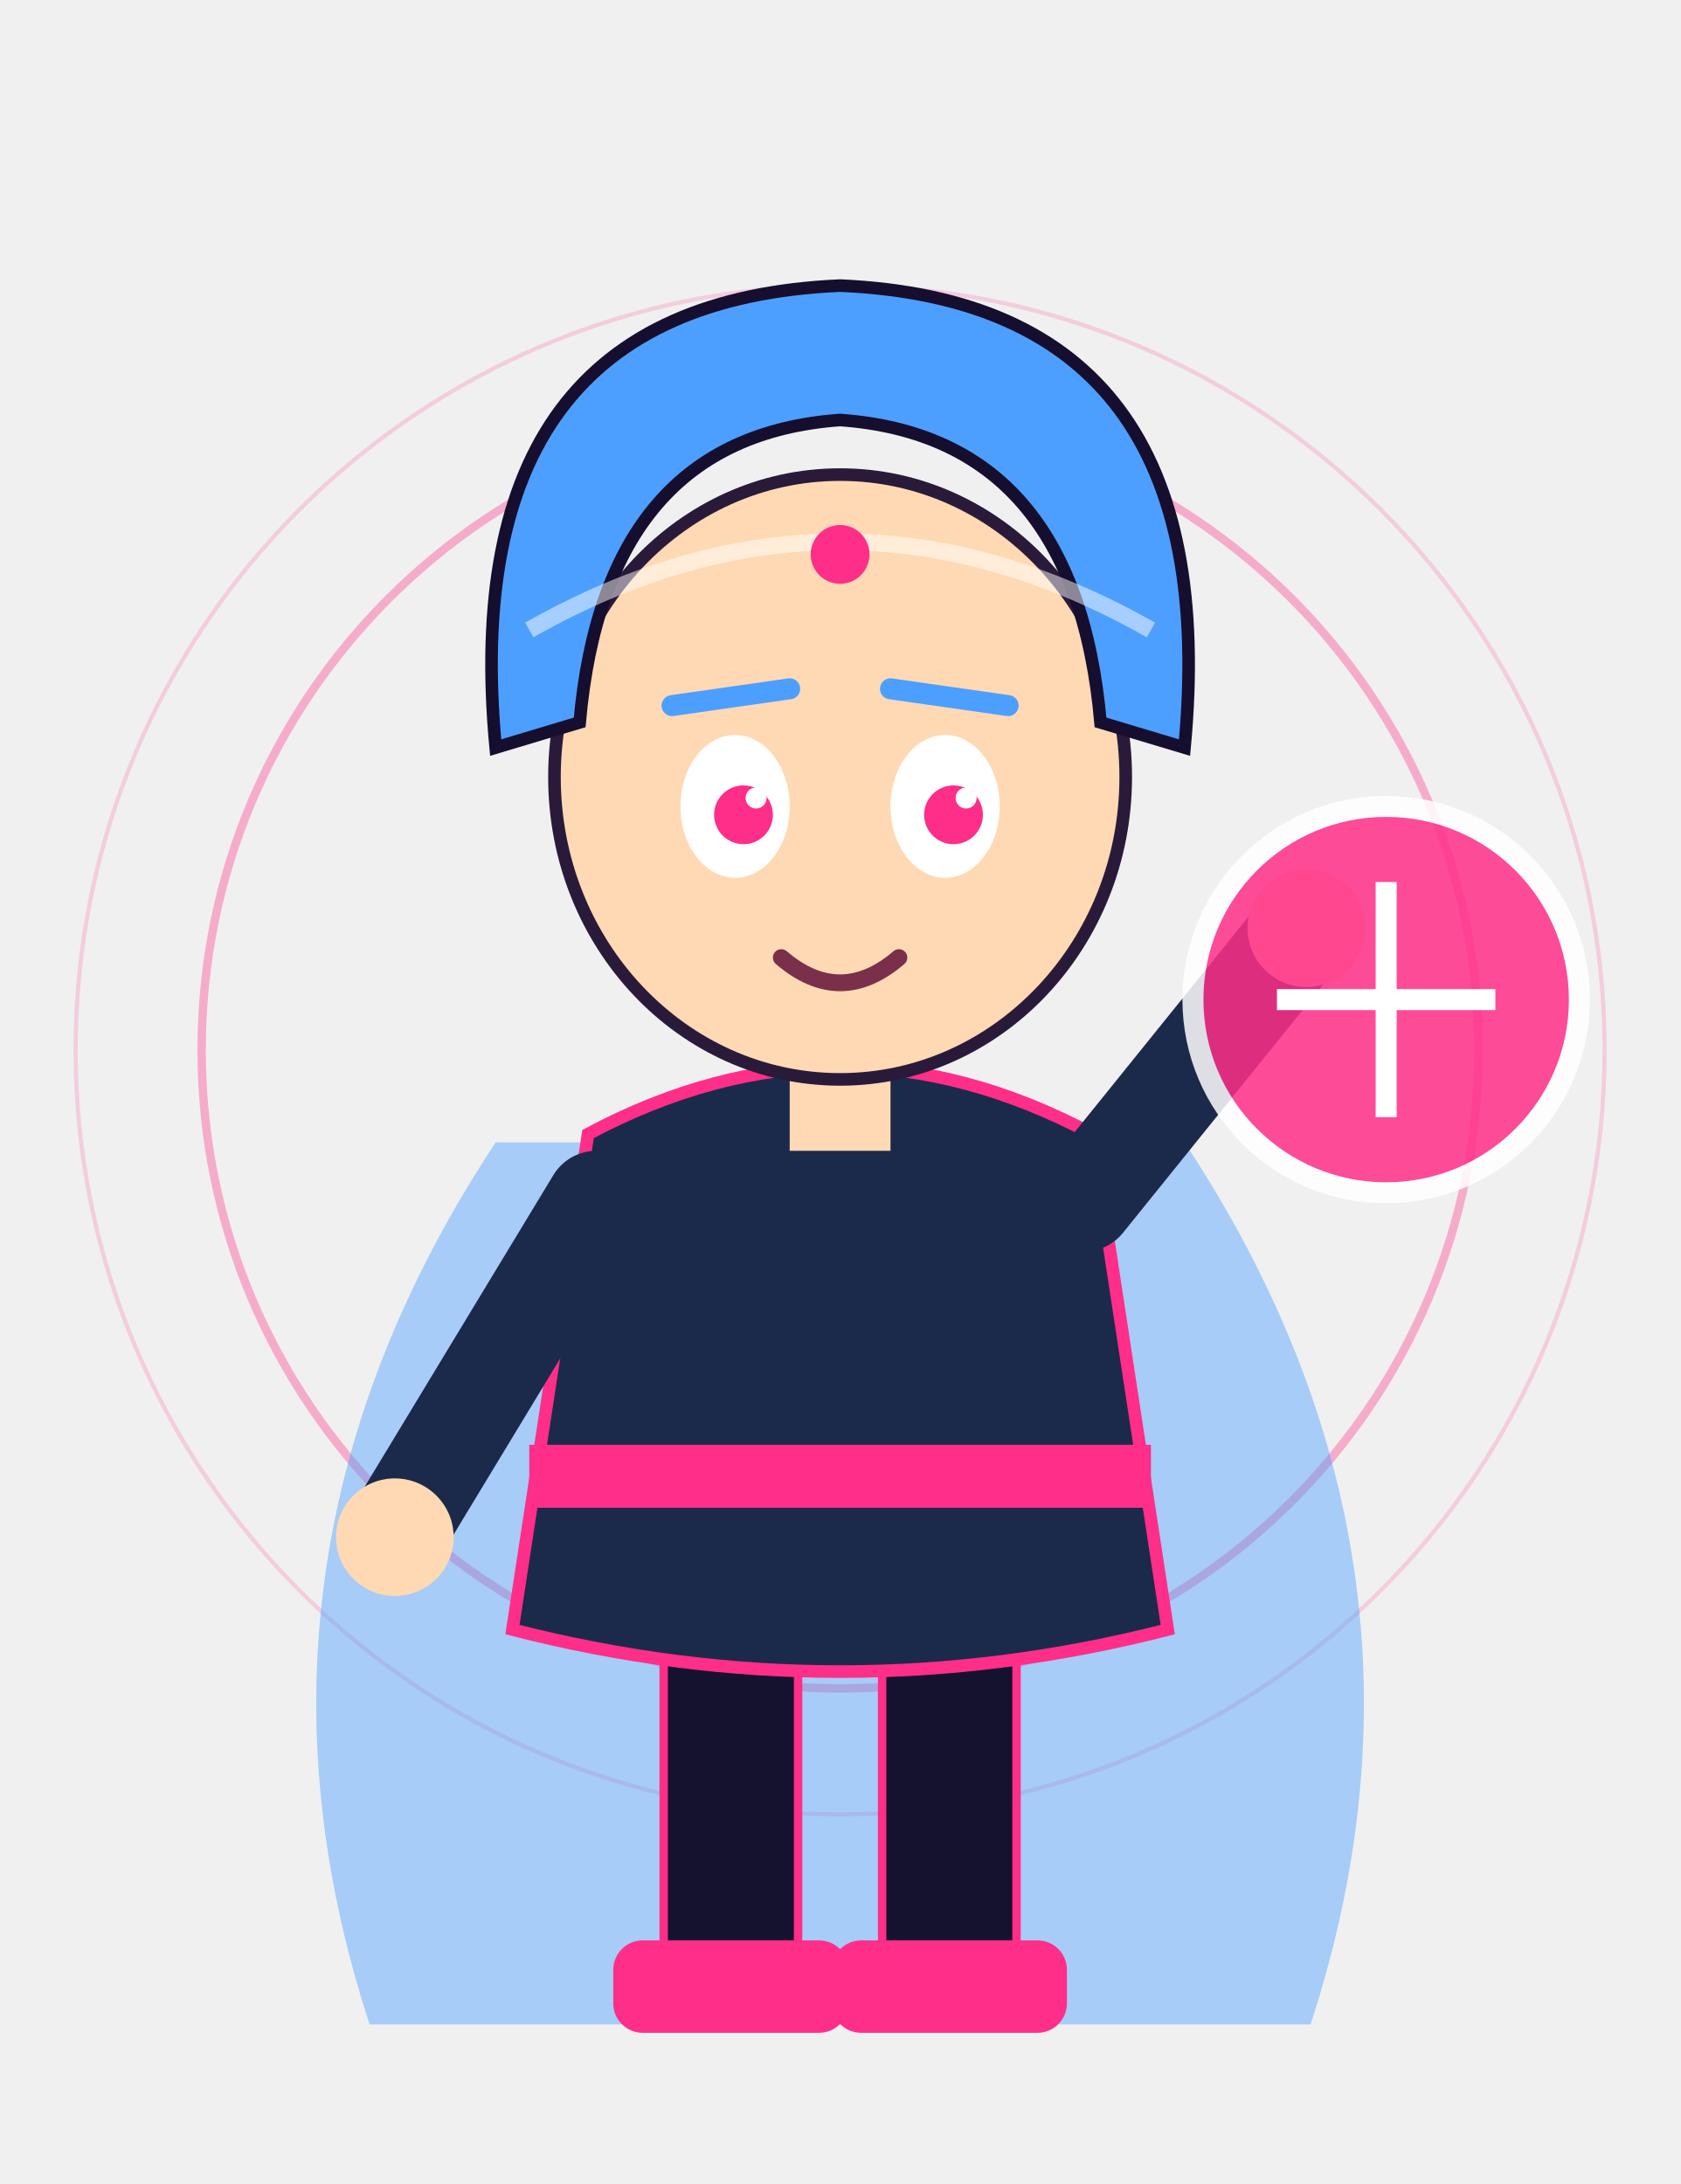
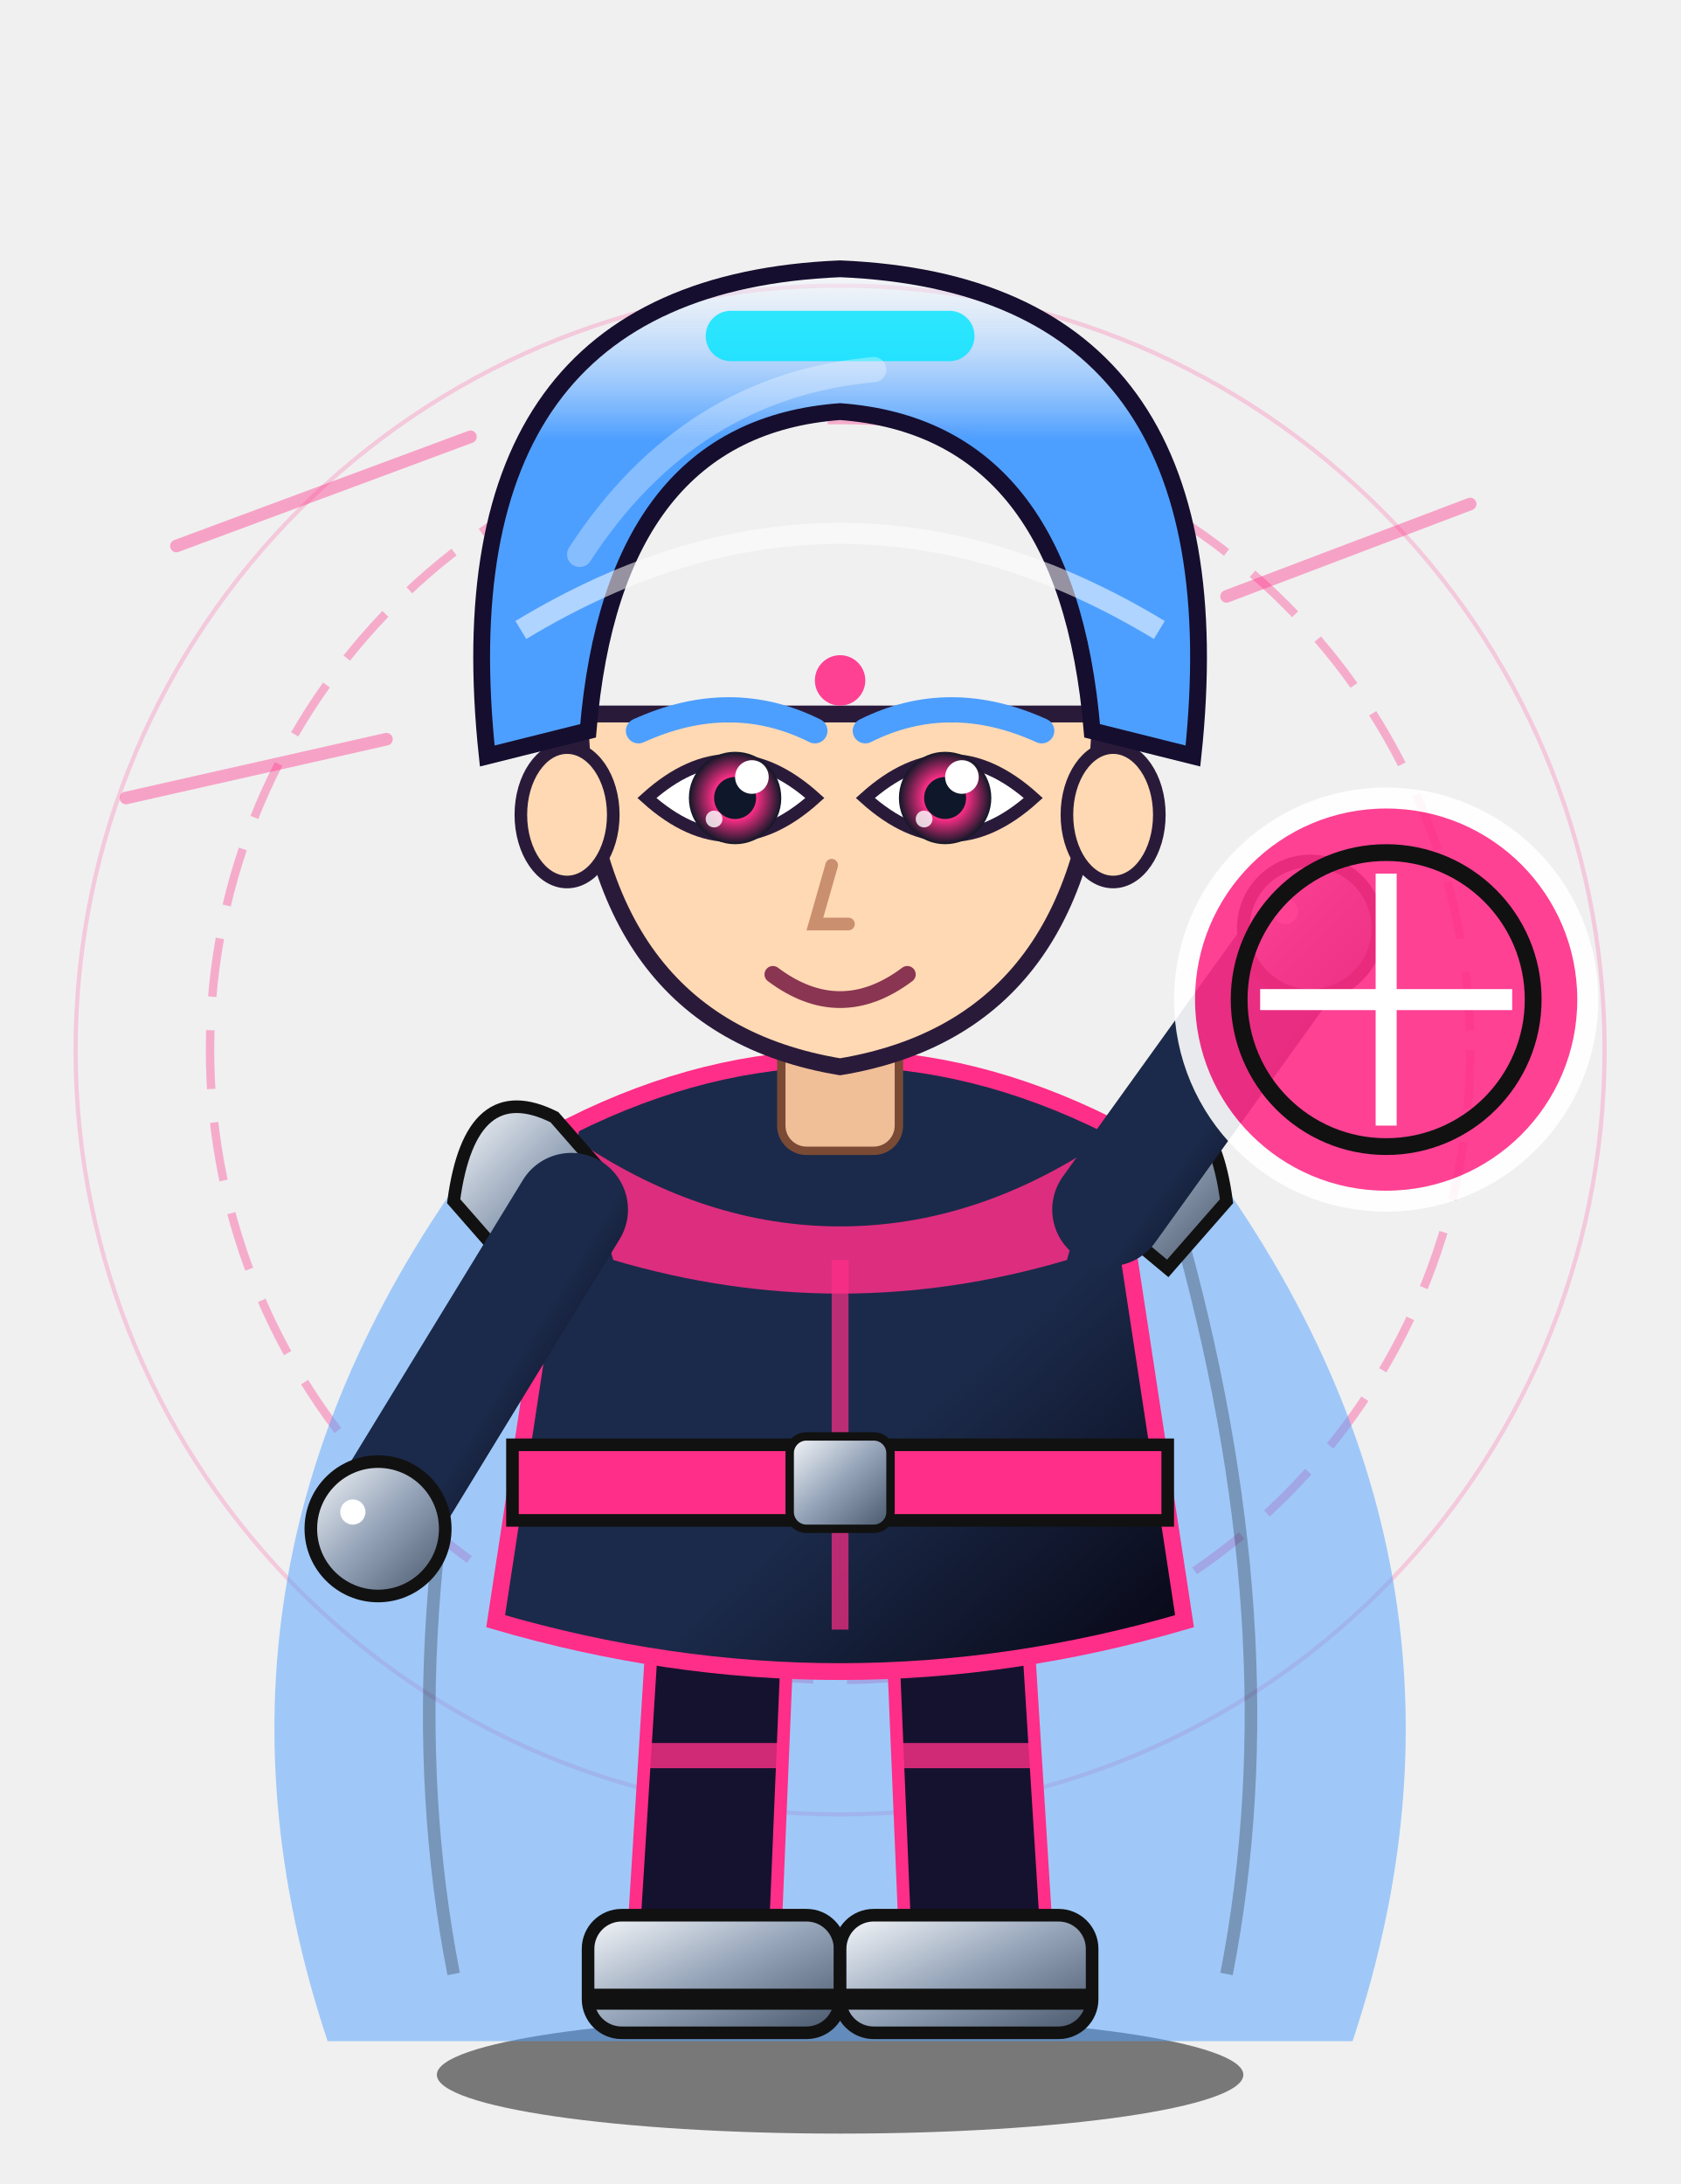
<svg xmlns="http://www.w3.org/2000/svg" width="400" height="520" viewBox="0 0 400 520">
  <g transform="scale(1.0)">
-     <circle cx="200" cy="250" r="152" fill="none" stroke="#ff2e88" stroke-width="2" opacity=".35" />
-     <circle cx="200" cy="250" r="182" fill="none" stroke="#ff2e88" stroke-width="1" opacity=".18" />
-     <path d="M118 272 Q52 372 88 482 L312 482 Q348 372 282 272Z" fill="#4d9fff" opacity=".45" />
-     <rect x="158" y="382" width="32" height="98" rx="10" fill="#15122f" stroke="#ff2e88" stroke-width="2" />
-     <rect x="210" y="382" width="32" height="98" rx="10" fill="#15122f" stroke="#ff2e88" stroke-width="2" />
-     <rect x="146" y="462" width="56" height="22" rx="7" fill="#ff2e88" />
-     <rect x="198" y="462" width="56" height="22" rx="7" fill="#ff2e88" />
-     <path d="M140 270 Q200 238 260 270 L278 388 Q200 408 122 388Z" fill="#1b2a4a" stroke="#ff2e88" stroke-width="3" />
-     <rect x="126" y="344" width="148" height="15" fill="#ff2e88" />
-     <path d="M142 286 L96 362" stroke="#1b2a4a" stroke-width="24" stroke-linecap="round" />
-     <path d="M258 286 L308 224" stroke="#1b2a4a" stroke-width="24" stroke-linecap="round" />
-     <circle cx="94" cy="366" r="14" fill="#ffd9b3" />
-     <circle cx="311" cy="221" r="14" fill="#ffd9b3" />
-     <rect x="188" y="248" width="24" height="26" fill="#ffd9b3" />
-     <ellipse cx="200" cy="185" rx="68" ry="72" fill="#ffd9b3" stroke="#2a1a3a" stroke-width="3" />
-     <path d="M118 178 Q108 72 200 68 Q292 72 282 178 L262 172 Q256 104 200 100 Q144 104 138 172Z" fill="#4d9fff" stroke="#160e2e" stroke-width="3" />
-     <path d="M126 150 Q200 108 274 150" fill="none" stroke="#fff" stroke-width="4" opacity=".5" />
-     <ellipse cx="175" cy="192" rx="13" ry="17" fill="#fff" />
-     <ellipse cx="225" cy="192" rx="13" ry="17" fill="#fff" />
-     <circle cx="177" cy="194" r="7" fill="#ff2e88" />
-     <circle cx="227" cy="194" r="7" fill="#ff2e88" />
-     <circle cx="180" cy="190" r="2.5" fill="#fff" />
-     <circle cx="230" cy="190" r="2.5" fill="#fff" />
-     <path d="M160 168 L188 164 M212 164 L240 168" stroke="#4d9fff" stroke-width="5" stroke-linecap="round" />
-     <path d="M186 228 Q200 240 214 228" fill="none" stroke="#7a2f4a" stroke-width="4" stroke-linecap="round" />
-     <circle cx="200" cy="132" r="7" fill="#ff2e88" />
-     <circle cx="330" cy="238" r="46" fill="#ff2e88" opacity=".85" stroke="#fff" stroke-width="5" />
-     <path d="M330 210 L330 266 M304 238 L356 238" stroke="#fff" stroke-width="5" />
+     <defs>
+       <linearGradient id="cuerpo-mecha" x1="0" y1="0" x2="1" y2="1">
+         <stop offset="0" stop-color="#1b2a4a" />
+         <stop offset=".6" stop-color="#1b2a4a" />
+         <stop offset="1" stop-color="#070512" />
+       </linearGradient>
+       <linearGradient id="pelo-mecha" x1="0" y1="0" x2="0" y2="1">
+         <stop offset="0" stop-color="#ffffff" stop-opacity=".45" />
+         <stop offset=".35" stop-color="#4d9fff" />
+         <stop offset="1" stop-color="#4d9fff" />
+       </linearGradient>
+       <radialGradient id="iris-mecha">
+         <stop offset="0" stop-color="#fff" />
+         <stop offset=".45" stop-color="#ff2e88" />
+         <stop offset="1" stop-color="#111827" />
+       </radialGradient>
+       <linearGradient id="metal-mecha" x1="0" y1="0" x2="1" y2="1">
+         <stop offset="0" stop-color="#f8fafc" />
+         <stop offset=".5" stop-color="#94a3b8" />
+         <stop offset="1" stop-color="#475569" />
+       </linearGradient>
+     </defs>
+     <ellipse cx="200" cy="494" rx="96" ry="14" fill="#000" opacity=".5" />
+     <circle cx="200" cy="250" r="150" fill="none" stroke="#ff2e88" stroke-width="2" opacity=".35" stroke-dasharray="14 8" />
+     <circle cx="200" cy="250" r="182" fill="none" stroke="#ff2e88" stroke-width="1" opacity=".2" />
+     <path d="M42 130 l70 -26 M30 190 l62 -14 M350 120 l-58 22" stroke="#ff2e88" stroke-width="3" opacity=".4" stroke-linecap="round" />
+     <path d="M116 272 Q40 372 78 486 L322 486 Q360 372 284 272Z" fill="#4d9fff" opacity=".5" />
+     <path d="M120 290 Q92 388 108 470 M280 290 Q308 388 292 470" fill="none" stroke="#000" stroke-width="3" opacity=".25" />
+     <path d="M156 378 L150 474 L184 474 L188 378Z" fill="#15122f" stroke="#ff2e88" stroke-width="3" />
+     <path d="M212 378 L216 474 L250 474 L244 378Z" fill="#15122f" stroke="#ff2e88" stroke-width="3" />
+     <path d="M154 418 L186 418 M214 418 L246 418" stroke="#ff2e88" stroke-width="6" opacity=".8" />
+     <rect x="140" y="456" width="60" height="28" rx="8" fill="url(#metal-mecha)" stroke="#111" stroke-width="3" />
+     <rect x="200" y="456" width="60" height="28" rx="8" fill="url(#metal-mecha)" stroke="#111" stroke-width="3" />
+     <path d="M140 476 H200 M200 476 H260" stroke="#111" stroke-width="5" />
+     <path d="M136 268 Q200 236 264 268 L282 386 Q200 410 118 386Z" fill="url(#cuerpo-mecha)" stroke="#ff2e88" stroke-width="4" />
+     <path d="M138 272 Q168 292 200 292 Q232 292 262 272 L254 300 Q200 316 146 300Z" fill="#ff2e88" opacity=".85" />
+     <path d="M132 266 Q112 256 108 286 L122 302 L146 282Z" fill="url(#metal-mecha)" stroke="#111" stroke-width="3" />
+     <path d="M268 266 Q288 256 292 286 L278 302 L254 282Z" fill="url(#metal-mecha)" stroke="#111" stroke-width="3" />
+     <path d="M200 300 L200 388" stroke="#ff2e88" stroke-width="4" opacity=".7" />
+     <rect x="122" y="344" width="156" height="18" fill="#ff2e88" stroke="#111" stroke-width="3" />
+     <rect x="188" y="342" width="24" height="22" rx="4" fill="url(#metal-mecha)" stroke="#111" stroke-width="2" />
+     <path d="M136 288 L92 360" stroke="url(#cuerpo-mecha)" stroke-width="27" stroke-linecap="round" />
+     <path d="M264 288 L310 224" stroke="url(#cuerpo-mecha)" stroke-width="27" stroke-linecap="round" />
+     <circle cx="90" cy="364" r="16" fill="url(#metal-mecha)" stroke="#111" stroke-width="3" />
+     <circle cx="312" cy="221" r="16" fill="url(#metal-mecha)" stroke="#111" stroke-width="3" />
+     <circle cx="84" cy="360" r="3" fill="#fff" />
+     <circle cx="306" cy="217" r="3" fill="#fff" />
+     <rect x="186" y="244" width="28" height="30" rx="6" fill="#f0be97" stroke="#7a4a35" stroke-width="2" />
+     <path d="M138 170 Q140 244 200 254 Q260 244 262 170Z" fill="#ffd9b3" stroke="#2a1a3a" stroke-width="4" />
+     <ellipse cx="135" cy="194" rx="11" ry="16" fill="#ffd9b3" stroke="#2a1a3a" stroke-width="3" />
+     <ellipse cx="265" cy="194" rx="11" ry="16" fill="#ffd9b3" stroke="#2a1a3a" stroke-width="3" />
+     <path d="M154 190 Q174 172 194 190 Q174 208 154 190Z" fill="#fff" stroke="#2a1a3a" stroke-width="3" />
+     <path d="M206 190 Q226 172 246 190 Q226 208 206 190Z" fill="#fff" stroke="#2a1a3a" stroke-width="3" />
+     <circle cx="175" cy="190" r="11" fill="url(#iris-mecha)" />
+     <circle cx="225" cy="190" r="11" fill="url(#iris-mecha)" />
+     <circle cx="175" cy="190" r="5" fill="#0f172a" />
+     <circle cx="225" cy="190" r="5" fill="#0f172a" />
+     <circle cx="179" cy="185" r="4" fill="#fff" />
+     <circle cx="229" cy="185" r="4" fill="#fff" />
+     <circle cx="170" cy="195" r="2" fill="#fff" opacity=".8" />
+     <circle cx="220" cy="195" r="2" fill="#fff" opacity=".8" />
+     <path d="M152 174 Q174 164 194 174 M206 174 Q226 164 248 174" fill="none" stroke="#4d9fff" stroke-width="6" stroke-linecap="round" />
+     <path d="M198 206 L194 220 L202 220" fill="none" stroke="#c98f6e" stroke-width="3" stroke-linecap="round" />
+     <path d="M184 232 Q200 244 216 232" fill="none" stroke="#8a3552" stroke-width="4" stroke-linecap="round" />
+     <circle cx="200" cy="162" r="6" fill="#ff2e88" opacity=".9" />
+     <path d="M116 180 Q104 68 200 64 Q296 68 284 180 L260 174 Q254 102 200 98 Q146 102 140 174Z" fill="url(#pelo-mecha)" stroke="#160e2e" stroke-width="4" />
+     <path d="M124 150 Q200 104 276 150" fill="none" stroke="#fff" stroke-width="5" opacity=".55" />
+     <rect x="168" y="74" width="64" height="12" rx="6" fill="#00e5ff" opacity=".8" />
+     <path d="M138 132 Q164 92 208 88" fill="none" stroke="#fff" stroke-width="6" opacity=".32" stroke-linecap="round" />
+     <circle cx="330" cy="238" r="48" fill="#ff2e88" opacity=".9" stroke="#fff" stroke-width="5" />
+     <circle cx="330" cy="238" r="35" fill="none" stroke="#111" stroke-width="4" />
+     <path d="M330 208 L330 268 M300 238 L360 238" stroke="#fff" stroke-width="5" />
  </g>
</svg>
